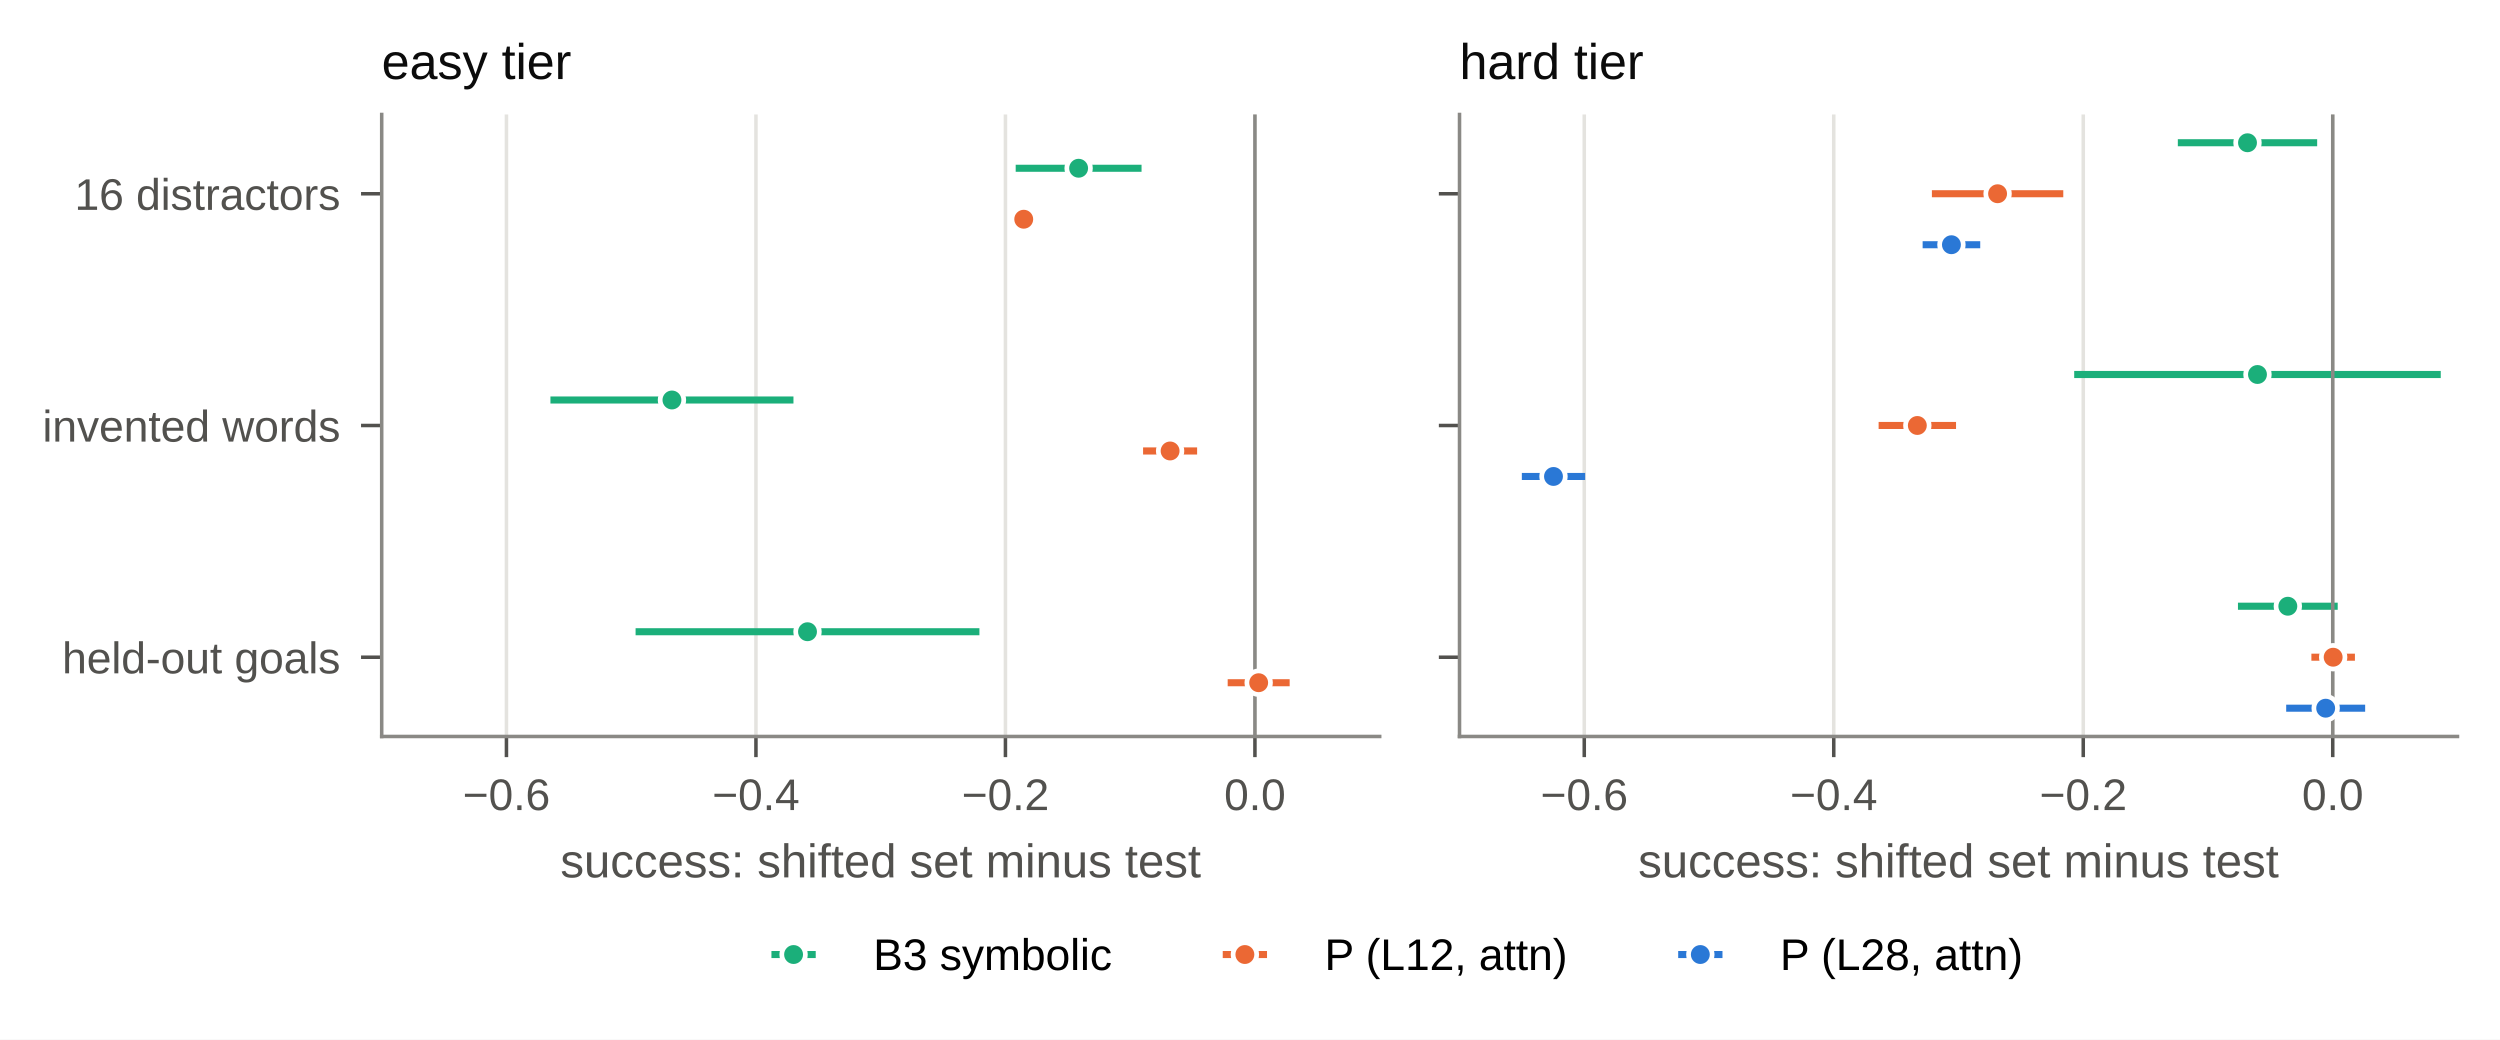
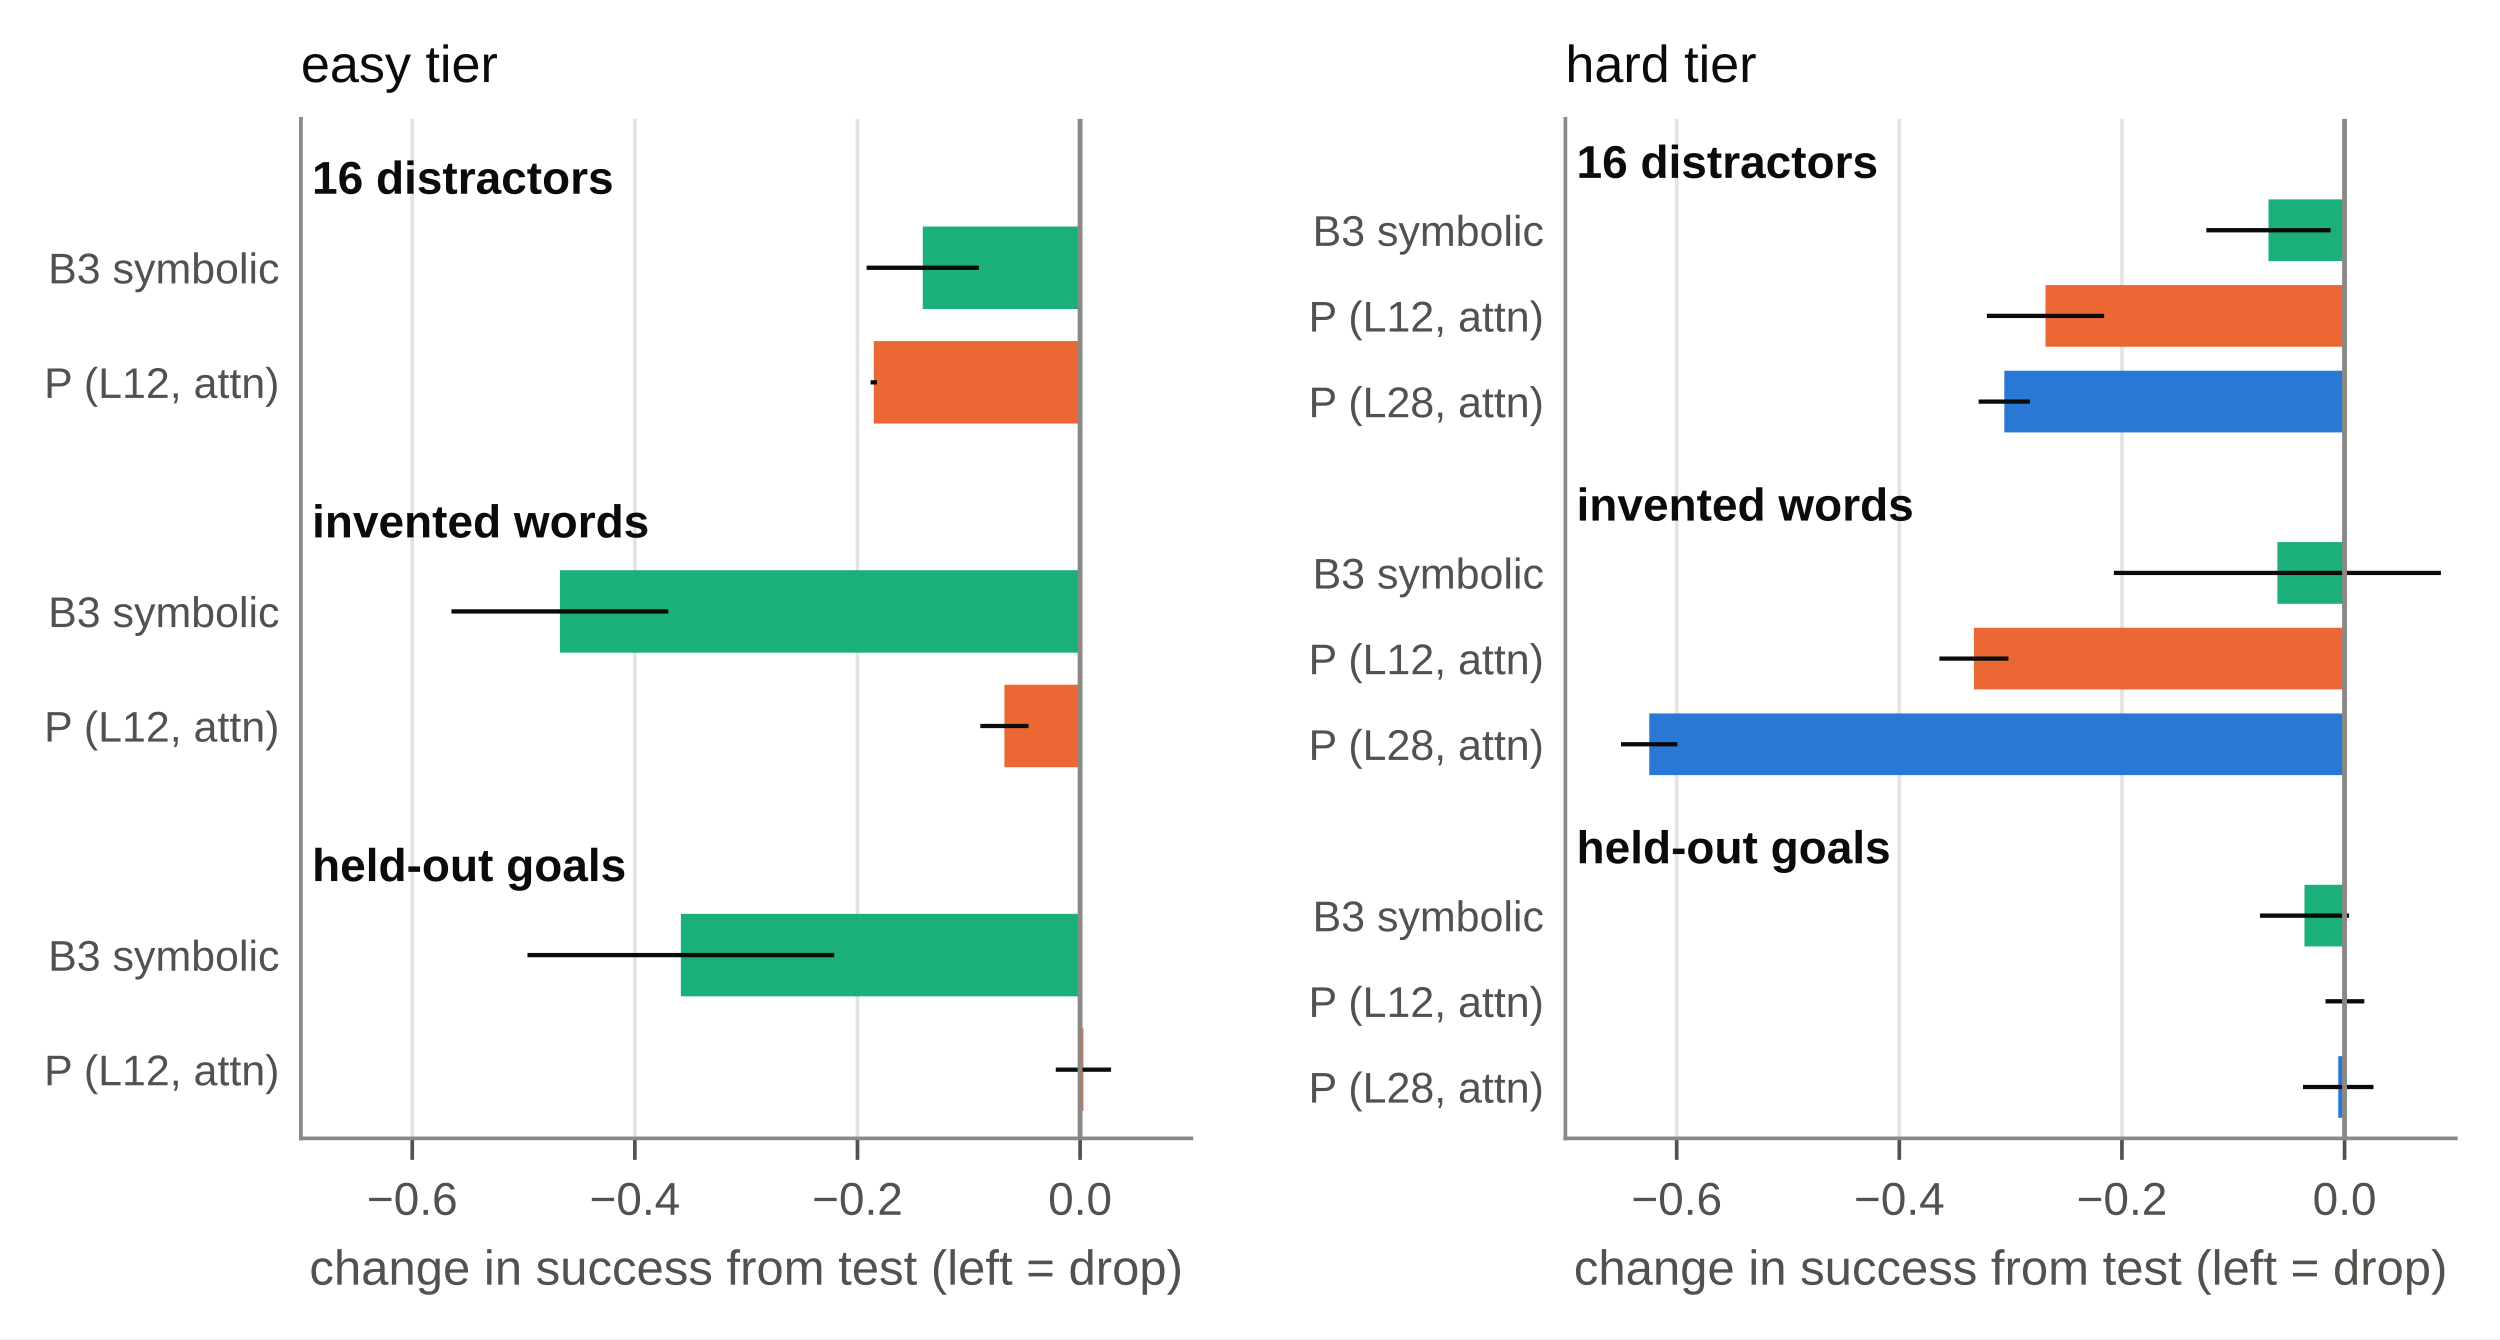
- <svg xmlns="http://www.w3.org/2000/svg" xmlns:xlink="http://www.w3.org/1999/xlink" width="423.382pt" height="176.054pt" viewBox="0 0 423.382 176.054" version="1.1">
+ <svg xmlns="http://www.w3.org/2000/svg" xmlns:xlink="http://www.w3.org/1999/xlink" width="407.831pt" height="218.455pt" viewBox="0 0 407.831 218.455" version="1.1">
  <defs>
    <style type="text/css">*{stroke-linejoin: round; stroke-linecap: butt}</style>
  </defs>
  <g id="figure_1">
    <g id="patch_1">
-       <path d="M 0 176.054  L 423.382 176.054  L 423.382 -0  L 0 -0  z " style="fill: #ffffff" />
+       <path d="M 0 218.455  L 407.831 218.455  L 407.831 0  L 0 0  z " style="fill: #ffffff" />
    </g>
    <g id="axes_1">
      <g id="patch_2">
-         <path d="M 64.642 124.724  L 233.652 124.724  L 233.652 19.388  L 64.642 19.388  z " style="fill: #ffffff" />
+         <path d="M 49.091 185.708  L 194.355 185.708  L 194.355 19.388  L 49.091 19.388  z " style="fill: #ffffff" />
      </g>
      <g id="matplotlib.axis_1">
        <g id="xtick_1">
          <g id="line2d_1">
-             <path d="M 85.768 124.724  L 85.768 19.388  " clip-path="url(#p01e962383f)" style="fill: none; stroke: #e4e3df; stroke-width: 0.6; stroke-linecap: square" />
+             <path d="M 67.249 185.708  L 67.249 19.388  " clip-path="url(#p7c1139e077)" style="fill: none; stroke: #e4e3df; stroke-width: 0.6; stroke-linecap: square" />
          </g>
          <g id="line2d_2">
            <defs>
-               <path id="ma994175788" d="M 0 0  L 0 3.5  " style="stroke: #52514e; stroke-width: 0.6" />
+               <path id="mc757f426fc" d="M 0 0  L 0 3.5  " style="stroke: #52514e; stroke-width: 0.6" />
            </defs>
            <g>
-               <use xlink:href="#ma994175788" x="85.768" y="124.724" style="fill: #52514e; stroke: #52514e; stroke-width: 0.6" />
+               <use xlink:href="#mc757f426fc" x="67.249" y="185.708" style="fill: #52514e; stroke: #52514e; stroke-width: 0.6" />
            </g>
          </g>
          <g id="text_1">
-             <text style="font-size: 7.5px; font-family: 'Arial'; text-anchor: middle; fill: #52514e" x="85.768" y="137.184" transform="rotate(-0 85.76839 137.1844)">−0.6</text>
+             <text style="font-size: 7.5px; font-family: 'Arial'; text-anchor: middle; fill: #52514e" x="67.249" y="198.168" transform="rotate(-0 67.24868 198.1684)">−0.6</text>
          </g>
        </g>
        <g id="xtick_2">
          <g id="line2d_3">
-             <path d="M 128.021 124.724  L 128.021 19.388  " clip-path="url(#p01e962383f)" style="fill: none; stroke: #e4e3df; stroke-width: 0.6; stroke-linecap: square" />
+             <path d="M 103.565 185.708  L 103.565 19.388  " clip-path="url(#p7c1139e077)" style="fill: none; stroke: #e4e3df; stroke-width: 0.6; stroke-linecap: square" />
          </g>
          <g id="line2d_4">
            <g>
-               <use xlink:href="#ma994175788" x="128.021" y="124.724" style="fill: #52514e; stroke: #52514e; stroke-width: 0.6" />
+               <use xlink:href="#mc757f426fc" x="103.565" y="185.708" style="fill: #52514e; stroke: #52514e; stroke-width: 0.6" />
            </g>
          </g>
          <g id="text_2">
-             <text style="font-size: 7.5px; font-family: 'Arial'; text-anchor: middle; fill: #52514e" x="128.021" y="137.184" transform="rotate(-0 128.0208 137.1844)">−0.4</text>
+             <text style="font-size: 7.5px; font-family: 'Arial'; text-anchor: middle; fill: #52514e" x="103.565" y="198.168" transform="rotate(-0 103.5648 198.1684)">−0.4</text>
          </g>
        </g>
        <g id="xtick_3">
          <g id="line2d_5">
-             <path d="M 170.273 124.724  L 170.273 19.388  " clip-path="url(#p01e962383f)" style="fill: none; stroke: #e4e3df; stroke-width: 0.6; stroke-linecap: square" />
+             <path d="M 139.881 185.708  L 139.881 19.388  " clip-path="url(#p7c1139e077)" style="fill: none; stroke: #e4e3df; stroke-width: 0.6; stroke-linecap: square" />
          </g>
          <g id="line2d_6">
            <g>
-               <use xlink:href="#ma994175788" x="170.273" y="124.724" style="fill: #52514e; stroke: #52514e; stroke-width: 0.6" />
+               <use xlink:href="#mc757f426fc" x="139.881" y="185.708" style="fill: #52514e; stroke: #52514e; stroke-width: 0.6" />
            </g>
          </g>
          <g id="text_3">
-             <text style="font-size: 7.5px; font-family: 'Arial'; text-anchor: middle; fill: #52514e" x="170.273" y="137.184" transform="rotate(-0 170.2732 137.1844)">−0.2</text>
+             <text style="font-size: 7.5px; font-family: 'Arial'; text-anchor: middle; fill: #52514e" x="139.881" y="198.168" transform="rotate(-0 139.8809 198.1684)">−0.2</text>
          </g>
        </g>
        <g id="xtick_4">
          <g id="line2d_7">
-             <path d="M 212.526 124.724  L 212.526 19.388  " clip-path="url(#p01e962383f)" style="fill: none; stroke: #e4e3df; stroke-width: 0.6; stroke-linecap: square" />
+             <path d="M 176.197 185.708  L 176.197 19.388  " clip-path="url(#p7c1139e077)" style="fill: none; stroke: #e4e3df; stroke-width: 0.6; stroke-linecap: square" />
          </g>
          <g id="line2d_8">
            <g>
-               <use xlink:href="#ma994175788" x="212.526" y="124.724" style="fill: #52514e; stroke: #52514e; stroke-width: 0.6" />
+               <use xlink:href="#mc757f426fc" x="176.197" y="185.708" style="fill: #52514e; stroke: #52514e; stroke-width: 0.6" />
            </g>
          </g>
          <g id="text_4">
-             <text style="font-size: 7.5px; font-family: 'Arial'; text-anchor: middle; fill: #52514e" x="212.526" y="137.184" transform="rotate(-0 212.5256 137.1844)">0.0</text>
+             <text style="font-size: 7.5px; font-family: 'Arial'; text-anchor: middle; fill: #52514e" x="176.197" y="198.168" transform="rotate(-0 176.197 198.1684)">0.0</text>
          </g>
        </g>
        <g id="text_5">
-           <text style="font-size: 8px; font-family: 'Arial'; text-anchor: middle; fill: #52514e" x="149.147" y="148.587" transform="rotate(-0 149.147 148.587)">success: shifted set minus test</text>
+           <text style="font-size: 8px; font-family: 'Arial'; text-anchor: middle; fill: #52514e" x="121.723" y="209.571" transform="rotate(-0 121.7229 209.571)">change in success from test (left = drop)</text>
        </g>
      </g>
      <g id="matplotlib.axis_2">
        <g id="ytick_1">
-           <g id="line2d_9">
-             <defs>
-               <path id="mf5c09ae5ea" d="M 0 0  L -3.5 0  " style="stroke: #52514e; stroke-width: 0.6" />
-             </defs>
-             <g>
-               <use xlink:href="#mf5c09ae5ea" x="64.642" y="32.81" style="fill: #52514e; stroke: #52514e; stroke-width: 0.6" />
-             </g>
-           </g>
+           <g id="line2d_9" />
          <g id="text_6">
-             <text style="font-size: 7.5px; font-family: 'Arial'; text-anchor: end; fill: #52514e" x="57.642" y="35.54" transform="rotate(-0 57.64219 35.54043)">16 distractors</text>
+             <text style="font-size: 7px; font-family: 'Arial'; text-anchor: end; fill: #52514e" x="45.591" y="46.23" transform="rotate(-0 45.59063 46.23026)">B3 symbolic</text>
          </g>
        </g>
        <g id="ytick_2">
-           <g id="line2d_10">
-             <g>
-               <use xlink:href="#mf5c09ae5ea" x="64.642" y="72.056" style="fill: #52514e; stroke: #52514e; stroke-width: 0.6" />
-             </g>
-           </g>
+           <g id="line2d_10" />
          <g id="text_7">
-             <text style="font-size: 7.5px; font-family: 'Arial'; text-anchor: end; fill: #52514e" x="57.642" y="74.786" transform="rotate(-0 57.64219 74.78633)">invented words</text>
+             <text style="font-size: 7px; font-family: 'Arial'; text-anchor: end; fill: #52514e" x="45.591" y="64.918" transform="rotate(-0 45.59063 64.9179)">P (L12, attn)</text>
          </g>
        </g>
        <g id="ytick_3">
-           <g id="line2d_11">
-             <g>
-               <use xlink:href="#mf5c09ae5ea" x="64.642" y="111.302" style="fill: #52514e; stroke: #52514e; stroke-width: 0.6" />
-             </g>
-           </g>
+           <g id="line2d_11" />
          <g id="text_8">
-             <text style="font-size: 7.5px; font-family: 'Arial'; text-anchor: end; fill: #52514e" x="57.642" y="114.032" transform="rotate(-0 57.64219 114.0322)">held-out goals</text>
-           </g>
-         </g>
+             <text style="font-size: 7px; font-family: 'Arial'; text-anchor: end; fill: #52514e" x="45.591" y="102.293" transform="rotate(-0 45.59063 102.2932)">B3 symbolic</text>
+           </g>
+         </g>
+         <g id="ytick_4">
+           <g id="line2d_12" />
+           <g id="text_9">
+             <text style="font-size: 7px; font-family: 'Arial'; text-anchor: end; fill: #52514e" x="45.591" y="120.981" transform="rotate(-0 45.59063 120.9808)">P (L12, attn)</text>
+           </g>
+         </g>
+         <g id="ytick_5">
+           <g id="line2d_13" />
+           <g id="text_10">
+             <text style="font-size: 7px; font-family: 'Arial'; text-anchor: end; fill: #52514e" x="45.591" y="158.356" transform="rotate(-0 45.59063 158.3561)">B3 symbolic</text>
+           </g>
+         </g>
+         <g id="ytick_6">
+           <g id="line2d_14" />
+           <g id="text_11">
+             <text style="font-size: 7px; font-family: 'Arial'; text-anchor: end; fill: #52514e" x="45.591" y="177.044" transform="rotate(-0 45.59063 177.0437)">P (L12, attn)</text>
+           </g>
+         </g>
+       </g>
+       <g id="patch_3">
+         <path d="M 176.197 36.955  L 150.534 36.955  L 150.534 50.41  L 176.197 50.41  z " clip-path="url(#p7c1139e077)" style="fill: #1baf7a" />
+       </g>
+       <g id="patch_4">
+         <path d="M 176.197 55.642  L 142.544 55.642  L 142.544 69.097  L 176.197 69.097  z " clip-path="url(#p7c1139e077)" style="fill: #eb6834" />
+       </g>
+       <g id="patch_5">
+         <path d="M 176.197 93.018  L 91.338 93.018  L 91.338 106.473  L 176.197 106.473  z " clip-path="url(#p7c1139e077)" style="fill: #1baf7a" />
+       </g>
+       <g id="patch_6">
+         <path d="M 176.197 111.705  L 163.85 111.705  L 163.85 125.16  L 176.197 125.16  z " clip-path="url(#p7c1139e077)" style="fill: #eb6834" />
+       </g>
+       <g id="patch_7">
+         <path d="M 176.197 149.08  L 111.07 149.08  L 111.07 162.536  L 176.197 162.536  z " clip-path="url(#p7c1139e077)" style="fill: #1baf7a" />
+       </g>
+       <g id="patch_8">
+         <path d="M 176.197 167.768  L 176.742 167.768  L 176.742 181.223  L 176.197 181.223  z " clip-path="url(#p7c1139e077)" style="fill: #eb6834" />
      </g>
      <g id="LineCollection_1">
-         <path d="M 172.01 28.493  L 193.325 28.493  " clip-path="url(#p01e962383f)" style="fill: none; stroke: #1baf7a; stroke-width: 1.2" />
+         <path d="M 141.373 43.682  L 159.694 43.682  " clip-path="url(#p7c1139e077)" style="fill: none; stroke: #0b0b0b; stroke-width: 0.7" />
      </g>
      <g id="LineCollection_2">
-         <path d="M 93.217 67.739  L 134.374 67.739  " clip-path="url(#p01e962383f)" style="fill: none; stroke: #1baf7a; stroke-width: 1.2" />
+         <path d="M 142.023 62.37  L 143.065 62.37  " clip-path="url(#p7c1139e077)" style="fill: none; stroke: #0b0b0b; stroke-width: 0.7" />
      </g>
      <g id="LineCollection_3">
-         <path d="M 107.638 106.985  L 165.868 106.985  " clip-path="url(#p01e962383f)" style="fill: none; stroke: #1baf7a; stroke-width: 1.2" />
+         <path d="M 73.651 99.745  L 109.026 99.745  " clip-path="url(#p7c1139e077)" style="fill: none; stroke: #0b0b0b; stroke-width: 0.7" />
      </g>
      <g id="LineCollection_4">
-         <path d="M 172.766 37.127  L 173.978 37.127  " clip-path="url(#p01e962383f)" style="fill: none; stroke: #eb6834; stroke-width: 1.2" />
+         <path d="M 159.917 118.433  L 167.782 118.433  " clip-path="url(#p7c1139e077)" style="fill: none; stroke: #0b0b0b; stroke-width: 0.7" />
      </g>
      <g id="LineCollection_5">
-         <path d="M 193.584 76.373  L 202.735 76.373  " clip-path="url(#p01e962383f)" style="fill: none; stroke: #eb6834; stroke-width: 1.2" />
+         <path d="M 86.046 155.808  L 136.095 155.808  " clip-path="url(#p7c1139e077)" style="fill: none; stroke: #0b0b0b; stroke-width: 0.7" />
      </g>
      <g id="LineCollection_6">
-         <path d="M 207.911 115.619  L 218.408 115.619  " clip-path="url(#p01e962383f)" style="fill: none; stroke: #eb6834; stroke-width: 1.2" />
-       </g>
-       <g id="line2d_12">
-         <path d="M 212.526 124.724  L 212.526 19.388  " clip-path="url(#p01e962383f)" style="fill: none; stroke: #8a8985; stroke-width: 0.6; stroke-linecap: square" />
-       </g>
-       <g id="line2d_13">
-         <defs>
-           <path id="mfd9ce97c6f" d="M 0 2  C 0.53 2 1.039 1.789 1.414 1.414  C 1.789 1.039 2 0.53 2 0  C 2 -0.53 1.789 -1.039 1.414 -1.414  C 1.039 -1.789 0.53 -2 0 -2  C -0.53 -2 -1.039 -1.789 -1.414 -1.414  C -1.789 -1.039 -2 -0.53 -2 0  C -2 0.53 -1.789 1.039 -1.414 1.414  C -1.039 1.789 -0.53 2 0 2  z " style="stroke: #ffffff; stroke-width: 0.8" />
-         </defs>
-         <g clip-path="url(#p01e962383f)">
-           <use xlink:href="#mfd9ce97c6f" x="182.667" y="28.493" style="fill: #1baf7a; stroke: #ffffff; stroke-width: 0.8" />
-         </g>
-       </g>
-       <g id="line2d_14">
-         <g clip-path="url(#p01e962383f)">
-           <use xlink:href="#mfd9ce97c6f" x="113.796" y="67.739" style="fill: #1baf7a; stroke: #ffffff; stroke-width: 0.8" />
-         </g>
+         <path d="M 172.231 174.496  L 181.253 174.496  " clip-path="url(#p7c1139e077)" style="fill: none; stroke: #0b0b0b; stroke-width: 0.7" />
      </g>
      <g id="line2d_15">
-         <g clip-path="url(#p01e962383f)">
-           <use xlink:href="#mfd9ce97c6f" x="136.753" y="106.985" style="fill: #1baf7a; stroke: #ffffff; stroke-width: 0.8" />
-         </g>
-       </g>
-       <g id="line2d_16">
-         <defs>
-           <path id="m71801dd935" d="M 0 2  C 0.53 2 1.039 1.789 1.414 1.414  C 1.789 1.039 2 0.53 2 0  C 2 -0.53 1.789 -1.039 1.414 -1.414  C 1.039 -1.789 0.53 -2 0 -2  C -0.53 -2 -1.039 -1.789 -1.414 -1.414  C -1.789 -1.039 -2 -0.53 -2 0  C -2 0.53 -1.789 1.039 -1.414 1.414  C -1.039 1.789 -0.53 2 0 2  z " style="stroke: #ffffff; stroke-width: 0.8" />
-         </defs>
-         <g clip-path="url(#p01e962383f)">
-           <use xlink:href="#m71801dd935" x="173.372" y="37.127" style="fill: #eb6834; stroke: #ffffff; stroke-width: 0.8" />
-         </g>
-       </g>
-       <g id="line2d_17">
-         <g clip-path="url(#p01e962383f)">
-           <use xlink:href="#m71801dd935" x="198.16" y="76.373" style="fill: #eb6834; stroke: #ffffff; stroke-width: 0.8" />
-         </g>
-       </g>
-       <g id="line2d_18">
-         <g clip-path="url(#p01e962383f)">
-           <use xlink:href="#m71801dd935" x="213.159" y="115.619" style="fill: #eb6834; stroke: #ffffff; stroke-width: 0.8" />
-         </g>
-       </g>
-       <g id="patch_3">
-         <path d="M 64.642 124.724  L 64.642 19.388  " style="fill: none; stroke: #8a8985; stroke-width: 0.6; stroke-linejoin: miter; stroke-linecap: square" />
-       </g>
-       <g id="patch_4">
-         <path d="M 64.642 124.724  L 233.652 124.724  " style="fill: none; stroke: #8a8985; stroke-width: 0.6; stroke-linejoin: miter; stroke-linecap: square" />
-       </g>
-       <g id="text_9">
-         <text style="font-size: 8.5px; font-family: 'Arial'; text-anchor: start; fill: #0b0b0b" x="64.642" y="13.388" transform="rotate(-0 64.64219 13.38823)">easy tier</text>
+         <path d="M 176.197 185.708  L 176.197 19.388  " clip-path="url(#p7c1139e077)" style="fill: none; stroke: #8a8985; stroke-width: 0.8; stroke-linecap: square" />
+       </g>
+       <g id="patch_9">
+         <path d="M 49.091 185.708  L 49.091 19.388  " style="fill: none; stroke: #8a8985; stroke-width: 0.6; stroke-linejoin: miter; stroke-linecap: square" />
+       </g>
+       <g id="patch_10">
+         <path d="M 49.091 185.708  L 194.355 185.708  " style="fill: none; stroke: #8a8985; stroke-width: 0.6; stroke-linejoin: miter; stroke-linecap: square" />
+       </g>
+       <g id="text_12">
+         <text style="font-weight: 700; font-size: 7.5px; font-family: 'Arial'; text-anchor: start; fill: #0b0b0b" x="50.906" y="31.607" transform="rotate(-0 50.90643 31.60735)">16 distractors</text>
+       </g>
+       <g id="text_13">
+         <text style="font-weight: 700; font-size: 7.5px; font-family: 'Arial'; text-anchor: start; fill: #0b0b0b" x="50.906" y="87.67" transform="rotate(-0 50.90643 87.67027)">invented words</text>
+       </g>
+       <g id="text_14">
+         <text style="font-weight: 700; font-size: 7.5px; font-family: 'Arial'; text-anchor: start; fill: #0b0b0b" x="50.906" y="143.733" transform="rotate(-0 50.90643 143.7331)">held-out goals</text>
+       </g>
+       <g id="text_15">
+         <text style="font-size: 8.5px; font-family: 'Arial'; text-anchor: start; fill: #0b0b0b" x="49.091" y="13.388" transform="rotate(-0 49.09063 13.38823)">easy tier</text>
      </g>
    </g>
    <g id="axes_2">
-       <g id="patch_5">
-         <path d="M 247.173 124.724  L 416.182 124.724  L 416.182 19.388  L 247.173 19.388  z " style="fill: #ffffff" />
+       <g id="patch_11">
+         <path d="M 255.366 185.708  L 400.631 185.708  L 400.631 19.388  L 255.366 19.388  z " style="fill: #ffffff" />
      </g>
      <g id="matplotlib.axis_3">
        <g id="xtick_5">
+           <g id="line2d_16">
+             <path d="M 273.524 185.708  L 273.524 19.388  " clip-path="url(#pcda293be9b)" style="fill: none; stroke: #e4e3df; stroke-width: 0.6; stroke-linecap: square" />
+           </g>
+           <g id="line2d_17">
+             <g>
+               <use xlink:href="#mc757f426fc" x="273.524" y="185.708" style="fill: #52514e; stroke: #52514e; stroke-width: 0.6" />
+             </g>
+           </g>
+           <g id="text_16">
+             <text style="font-size: 7.5px; font-family: 'Arial'; text-anchor: middle; fill: #52514e" x="273.524" y="198.168" transform="rotate(-0 273.5242 198.1684)">−0.6</text>
+           </g>
+         </g>
+         <g id="xtick_6">
+           <g id="line2d_18">
+             <path d="M 309.84 185.708  L 309.84 19.388  " clip-path="url(#pcda293be9b)" style="fill: none; stroke: #e4e3df; stroke-width: 0.6; stroke-linecap: square" />
+           </g>
          <g id="line2d_19">
-             <path d="M 268.299 124.724  L 268.299 19.388  " clip-path="url(#p443aa5f917)" style="fill: none; stroke: #e4e3df; stroke-width: 0.6; stroke-linecap: square" />
-           </g>
+             <g>
+               <use xlink:href="#mc757f426fc" x="309.84" y="185.708" style="fill: #52514e; stroke: #52514e; stroke-width: 0.6" />
+             </g>
+           </g>
+           <g id="text_17">
+             <text style="font-size: 7.5px; font-family: 'Arial'; text-anchor: middle; fill: #52514e" x="309.84" y="198.168" transform="rotate(-0 309.8403 198.1684)">−0.4</text>
+           </g>
+         </g>
+         <g id="xtick_7">
          <g id="line2d_20">
-             <g>
-               <use xlink:href="#ma994175788" x="268.299" y="124.724" style="fill: #52514e; stroke: #52514e; stroke-width: 0.6" />
-             </g>
-           </g>
-           <g id="text_10">
-             <text style="font-size: 7.5px; font-family: 'Arial'; text-anchor: middle; fill: #52514e" x="268.299" y="137.184" transform="rotate(-0 268.2988 137.1844)">−0.6</text>
-           </g>
-         </g>
-         <g id="xtick_6">
+             <path d="M 346.156 185.708  L 346.156 19.388  " clip-path="url(#pcda293be9b)" style="fill: none; stroke: #e4e3df; stroke-width: 0.6; stroke-linecap: square" />
+           </g>
          <g id="line2d_21">
-             <path d="M 310.551 124.724  L 310.551 19.388  " clip-path="url(#p443aa5f917)" style="fill: none; stroke: #e4e3df; stroke-width: 0.6; stroke-linecap: square" />
-           </g>
+             <g>
+               <use xlink:href="#mc757f426fc" x="346.156" y="185.708" style="fill: #52514e; stroke: #52514e; stroke-width: 0.6" />
+             </g>
+           </g>
+           <g id="text_18">
+             <text style="font-size: 7.5px; font-family: 'Arial'; text-anchor: middle; fill: #52514e" x="346.156" y="198.168" transform="rotate(-0 346.1565 198.1684)">−0.2</text>
+           </g>
+         </g>
+         <g id="xtick_8">
          <g id="line2d_22">
-             <g>
-               <use xlink:href="#ma994175788" x="310.551" y="124.724" style="fill: #52514e; stroke: #52514e; stroke-width: 0.6" />
-             </g>
-           </g>
-           <g id="text_11">
-             <text style="font-size: 7.5px; font-family: 'Arial'; text-anchor: middle; fill: #52514e" x="310.551" y="137.184" transform="rotate(-0 310.5512 137.1844)">−0.4</text>
-           </g>
-         </g>
-         <g id="xtick_7">
+             <path d="M 382.473 185.708  L 382.473 19.388  " clip-path="url(#pcda293be9b)" style="fill: none; stroke: #e4e3df; stroke-width: 0.6; stroke-linecap: square" />
+           </g>
          <g id="line2d_23">
-             <path d="M 352.804 124.724  L 352.804 19.388  " clip-path="url(#p443aa5f917)" style="fill: none; stroke: #e4e3df; stroke-width: 0.6; stroke-linecap: square" />
-           </g>
-           <g id="line2d_24">
-             <g>
-               <use xlink:href="#ma994175788" x="352.804" y="124.724" style="fill: #52514e; stroke: #52514e; stroke-width: 0.6" />
-             </g>
-           </g>
-           <g id="text_12">
-             <text style="font-size: 7.5px; font-family: 'Arial'; text-anchor: middle; fill: #52514e" x="352.804" y="137.184" transform="rotate(-0 352.8036 137.1844)">−0.2</text>
-           </g>
-         </g>
-         <g id="xtick_8">
-           <g id="line2d_25">
-             <path d="M 395.056 124.724  L 395.056 19.388  " clip-path="url(#p443aa5f917)" style="fill: none; stroke: #e4e3df; stroke-width: 0.6; stroke-linecap: square" />
-           </g>
-           <g id="line2d_26">
-             <g>
-               <use xlink:href="#ma994175788" x="395.056" y="124.724" style="fill: #52514e; stroke: #52514e; stroke-width: 0.6" />
-             </g>
-           </g>
-           <g id="text_13">
-             <text style="font-size: 7.5px; font-family: 'Arial'; text-anchor: middle; fill: #52514e" x="395.056" y="137.184" transform="rotate(-0 395.056 137.1844)">0.0</text>
-           </g>
-         </g>
-         <g id="text_14">
-           <text style="font-size: 8px; font-family: 'Arial'; text-anchor: middle; fill: #52514e" x="331.677" y="148.587" transform="rotate(-0 331.6774 148.587)">success: shifted set minus test</text>
+             <g>
+               <use xlink:href="#mc757f426fc" x="382.473" y="185.708" style="fill: #52514e; stroke: #52514e; stroke-width: 0.6" />
+             </g>
+           </g>
+           <g id="text_19">
+             <text style="font-size: 7.5px; font-family: 'Arial'; text-anchor: middle; fill: #52514e" x="382.473" y="198.168" transform="rotate(-0 382.4726 198.1684)">0.0</text>
+           </g>
+         </g>
+         <g id="text_20">
+           <text style="font-size: 8px; font-family: 'Arial'; text-anchor: middle; fill: #52514e" x="327.998" y="209.571" transform="rotate(-0 327.9984 209.571)">change in success from test (left = drop)</text>
        </g>
      </g>
      <g id="matplotlib.axis_4">
-         <g id="ytick_4">
-           <g id="line2d_27">
-             <g>
-               <use xlink:href="#mf5c09ae5ea" x="247.173" y="32.81" style="fill: #52514e; stroke: #52514e; stroke-width: 0.6" />
-             </g>
-           </g>
-         </g>
-         <g id="ytick_5">
-           <g id="line2d_28">
-             <g>
-               <use xlink:href="#mf5c09ae5ea" x="247.173" y="72.056" style="fill: #52514e; stroke: #52514e; stroke-width: 0.6" />
-             </g>
-           </g>
-         </g>
-         <g id="ytick_6">
-           <g id="line2d_29">
-             <g>
-               <use xlink:href="#mf5c09ae5ea" x="247.173" y="111.302" style="fill: #52514e; stroke: #52514e; stroke-width: 0.6" />
-             </g>
-           </g>
-         </g>
+         <g id="ytick_7">
+           <g id="line2d_24" />
+           <g id="text_21">
+             <text style="font-size: 7px; font-family: 'Arial'; text-anchor: end; fill: #52514e" x="251.866" y="40.106" transform="rotate(-0 251.8662 40.10574)">B3 symbolic</text>
+           </g>
+         </g>
+         <g id="ytick_8">
+           <g id="line2d_25" />
+           <g id="text_22">
+             <text style="font-size: 7px; font-family: 'Arial'; text-anchor: end; fill: #52514e" x="251.866" y="54.082" transform="rotate(-0 251.8662 54.08221)">P (L12, attn)</text>
+           </g>
+         </g>
+         <g id="ytick_9">
+           <g id="line2d_26" />
+           <g id="text_23">
+             <text style="font-size: 7px; font-family: 'Arial'; text-anchor: end; fill: #52514e" x="251.866" y="68.059" transform="rotate(-0 251.8662 68.05868)">P (L28, attn)</text>
+           </g>
+         </g>
+         <g id="ytick_10">
+           <g id="line2d_27" />
+           <g id="text_24">
+             <text style="font-size: 7px; font-family: 'Arial'; text-anchor: end; fill: #52514e" x="251.866" y="96.012" transform="rotate(-0 251.8662 96.01162)">B3 symbolic</text>
+           </g>
+         </g>
+         <g id="ytick_11">
+           <g id="line2d_28" />
+           <g id="text_25">
+             <text style="font-size: 7px; font-family: 'Arial'; text-anchor: end; fill: #52514e" x="251.866" y="109.988" transform="rotate(-0 251.8662 109.9881)">P (L12, attn)</text>
+           </g>
+         </g>
+         <g id="ytick_12">
+           <g id="line2d_29" />
+           <g id="text_26">
+             <text style="font-size: 7px; font-family: 'Arial'; text-anchor: end; fill: #52514e" x="251.866" y="123.965" transform="rotate(-0 251.8662 123.9646)">P (L28, attn)</text>
+           </g>
+         </g>
+         <g id="ytick_13">
+           <g id="line2d_30" />
+           <g id="text_27">
+             <text style="font-size: 7px; font-family: 'Arial'; text-anchor: end; fill: #52514e" x="251.866" y="151.918" transform="rotate(-0 251.8662 151.9175)">B3 symbolic</text>
+           </g>
+         </g>
+         <g id="ytick_14">
+           <g id="line2d_31" />
+           <g id="text_28">
+             <text style="font-size: 7px; font-family: 'Arial'; text-anchor: end; fill: #52514e" x="251.866" y="165.894" transform="rotate(-0 251.8662 165.894)">P (L12, attn)</text>
+           </g>
+         </g>
+         <g id="ytick_15">
+           <g id="line2d_32" />
+           <g id="text_29">
+             <text style="font-size: 7px; font-family: 'Arial'; text-anchor: end; fill: #52514e" x="251.866" y="179.87" transform="rotate(-0 251.8662 179.8704)">P (L28, attn)</text>
+           </g>
+         </g>
+       </g>
+       <g id="patch_12">
+         <path d="M 382.473 32.526  L 370.065 32.526  L 370.065 42.589  L 382.473 42.589  z " clip-path="url(#pcda293be9b)" style="fill: #1baf7a" />
+       </g>
+       <g id="patch_13">
+         <path d="M 382.473 46.503  L 333.688 46.503  L 333.688 56.566  L 382.473 56.566  z " clip-path="url(#pcda293be9b)" style="fill: #eb6834" />
+       </g>
+       <g id="patch_14">
+         <path d="M 382.473 60.479  L 326.969 60.479  L 326.969 70.542  L 382.473 70.542  z " clip-path="url(#pcda293be9b)" style="fill: #2a78d6" />
+       </g>
+       <g id="patch_15">
+         <path d="M 382.473 88.432  L 371.517 88.432  L 371.517 98.495  L 382.473 98.495  z " clip-path="url(#pcda293be9b)" style="fill: #1baf7a" />
+       </g>
+       <g id="patch_16">
+         <path d="M 382.473 102.408  L 322.006 102.408  L 322.006 112.472  L 382.473 112.472  z " clip-path="url(#pcda293be9b)" style="fill: #eb6834" />
+       </g>
+       <g id="patch_17">
+         <path d="M 382.473 116.385  L 269.045 116.385  L 269.045 126.448  L 382.473 126.448  z " clip-path="url(#pcda293be9b)" style="fill: #2a78d6" />
+       </g>
+       <g id="patch_18">
+         <path d="M 382.473 144.338  L 375.936 144.338  L 375.936 154.401  L 382.473 154.401  z " clip-path="url(#pcda293be9b)" style="fill: #1baf7a" />
+       </g>
+       <g id="patch_19">
+         <path d="M 382.473 158.314  L 382.533 158.314  L 382.533 168.377  L 382.473 168.377  z " clip-path="url(#pcda293be9b)" style="fill: #eb6834" />
+       </g>
+       <g id="patch_20">
+         <path d="M 382.473 172.291  L 381.444 172.291  L 381.444 182.354  L 382.473 182.354  z " clip-path="url(#pcda293be9b)" style="fill: #2a78d6" />
      </g>
      <g id="LineCollection_7">
-         <path d="M 368.821 24.176  L 392.418 24.176  " clip-path="url(#p443aa5f917)" style="fill: none; stroke: #1baf7a; stroke-width: 1.2" />
+         <path d="M 359.924 37.558  L 380.205 37.558  " clip-path="url(#pcda293be9b)" style="fill: none; stroke: #0b0b0b; stroke-width: 0.7" />
      </g>
      <g id="LineCollection_8">
-         <path d="M 351.271 63.422  L 413.348 63.422  " clip-path="url(#p443aa5f917)" style="fill: none; stroke: #1baf7a; stroke-width: 1.2" />
+         <path d="M 324.126 51.534  L 343.25 51.534  " clip-path="url(#pcda293be9b)" style="fill: none; stroke: #0b0b0b; stroke-width: 0.7" />
      </g>
      <g id="LineCollection_9">
-         <path d="M 379.004 102.668  L 395.897 102.668  " clip-path="url(#p443aa5f917)" style="fill: none; stroke: #1baf7a; stroke-width: 1.2" />
+         <path d="M 322.778 65.511  L 331.161 65.511  " clip-path="url(#pcda293be9b)" style="fill: none; stroke: #0b0b0b; stroke-width: 0.7" />
      </g>
      <g id="LineCollection_10">
-         <path d="M 327.172 32.81  L 349.422 32.81  " clip-path="url(#p443aa5f917)" style="fill: none; stroke: #eb6834; stroke-width: 1.2" />
+         <path d="M 344.839 93.464  L 398.195 93.464  " clip-path="url(#pcda293be9b)" style="fill: none; stroke: #0b0b0b; stroke-width: 0.7" />
      </g>
      <g id="LineCollection_11">
-         <path d="M 318.15 72.056  L 331.261 72.056  " clip-path="url(#p443aa5f917)" style="fill: none; stroke: #eb6834; stroke-width: 1.2" />
+         <path d="M 316.372 107.44  L 327.641 107.44  " clip-path="url(#pcda293be9b)" style="fill: none; stroke: #0b0b0b; stroke-width: 0.7" />
      </g>
      <g id="LineCollection_12">
-         <path d="M 391.44 111.302  L 398.813 111.302  " clip-path="url(#p443aa5f917)" style="fill: none; stroke: #eb6834; stroke-width: 1.2" />
+         <path d="M 264.437 121.416  L 273.653 121.416  " clip-path="url(#pcda293be9b)" style="fill: none; stroke: #0b0b0b; stroke-width: 0.7" />
      </g>
      <g id="LineCollection_13">
-         <path d="M 325.604 41.444  L 335.357 41.444  " clip-path="url(#p443aa5f917)" style="fill: none; stroke: #2a78d6; stroke-width: 1.2" />
+         <path d="M 368.676 149.369  L 383.196 149.369  " clip-path="url(#pcda293be9b)" style="fill: none; stroke: #0b0b0b; stroke-width: 0.7" />
      </g>
      <g id="LineCollection_14">
-         <path d="M 257.727 80.69  L 268.449 80.69  " clip-path="url(#p443aa5f917)" style="fill: none; stroke: #2a78d6; stroke-width: 1.2" />
+         <path d="M 379.365 163.346  L 385.702 163.346  " clip-path="url(#pcda293be9b)" style="fill: none; stroke: #0b0b0b; stroke-width: 0.7" />
      </g>
      <g id="LineCollection_15">
-         <path d="M 387.172 119.936  L 400.546 119.936  " clip-path="url(#p443aa5f917)" style="fill: none; stroke: #2a78d6; stroke-width: 1.2" />
-       </g>
-       <g id="line2d_30">
-         <path d="M 395.056 124.724  L 395.056 19.388  " clip-path="url(#p443aa5f917)" style="fill: none; stroke: #8a8985; stroke-width: 0.6; stroke-linecap: square" />
-       </g>
-       <g id="line2d_31">
-         <g clip-path="url(#p443aa5f917)">
-           <use xlink:href="#mfd9ce97c6f" x="380.62" y="24.176" style="fill: #1baf7a; stroke: #ffffff; stroke-width: 0.8" />
-         </g>
-       </g>
-       <g id="line2d_32">
-         <g clip-path="url(#p443aa5f917)">
-           <use xlink:href="#mfd9ce97c6f" x="382.31" y="63.422" style="fill: #1baf7a; stroke: #ffffff; stroke-width: 0.8" />
-         </g>
+         <path d="M 375.696 177.322  L 387.191 177.322  " clip-path="url(#pcda293be9b)" style="fill: none; stroke: #0b0b0b; stroke-width: 0.7" />
      </g>
      <g id="line2d_33">
-         <g clip-path="url(#p443aa5f917)">
-           <use xlink:href="#mfd9ce97c6f" x="387.451" y="102.668" style="fill: #1baf7a; stroke: #ffffff; stroke-width: 0.8" />
-         </g>
-       </g>
-       <g id="line2d_34">
-         <g clip-path="url(#p443aa5f917)">
-           <use xlink:href="#m71801dd935" x="338.297" y="32.81" style="fill: #eb6834; stroke: #ffffff; stroke-width: 0.8" />
-         </g>
-       </g>
-       <g id="line2d_35">
-         <g clip-path="url(#p443aa5f917)">
-           <use xlink:href="#m71801dd935" x="324.706" y="72.056" style="fill: #eb6834; stroke: #ffffff; stroke-width: 0.8" />
-         </g>
-       </g>
-       <g id="line2d_36">
-         <g clip-path="url(#p443aa5f917)">
-           <use xlink:href="#m71801dd935" x="395.126" y="111.302" style="fill: #eb6834; stroke: #ffffff; stroke-width: 0.8" />
-         </g>
-       </g>
-       <g id="line2d_37">
-         <defs>
-           <path id="m7015ddb7f9" d="M 0 2  C 0.53 2 1.039 1.789 1.414 1.414  C 1.789 1.039 2 0.53 2 0  C 2 -0.53 1.789 -1.039 1.414 -1.414  C 1.039 -1.789 0.53 -2 0 -2  C -0.53 -2 -1.039 -1.789 -1.414 -1.414  C -1.789 -1.039 -2 -0.53 -2 0  C -2 0.53 -1.789 1.039 -1.414 1.414  C -1.039 1.789 -0.53 2 0 2  z " style="stroke: #ffffff; stroke-width: 0.8" />
-         </defs>
-         <g clip-path="url(#p443aa5f917)">
-           <use xlink:href="#m7015ddb7f9" x="330.48" y="41.444" style="fill: #2a78d6; stroke: #ffffff; stroke-width: 0.8" />
-         </g>
-       </g>
-       <g id="line2d_38">
-         <g clip-path="url(#p443aa5f917)">
-           <use xlink:href="#m7015ddb7f9" x="263.088" y="80.69" style="fill: #2a78d6; stroke: #ffffff; stroke-width: 0.8" />
-         </g>
-       </g>
-       <g id="line2d_39">
-         <g clip-path="url(#p443aa5f917)">
-           <use xlink:href="#m7015ddb7f9" x="393.859" y="119.936" style="fill: #2a78d6; stroke: #ffffff; stroke-width: 0.8" />
-         </g>
-       </g>
-       <g id="patch_6">
-         <path d="M 247.173 124.724  L 247.173 19.388  " style="fill: none; stroke: #8a8985; stroke-width: 0.6; stroke-linejoin: miter; stroke-linecap: square" />
-       </g>
-       <g id="patch_7">
-         <path d="M 247.173 124.724  L 416.182 124.724  " style="fill: none; stroke: #8a8985; stroke-width: 0.6; stroke-linejoin: miter; stroke-linecap: square" />
-       </g>
-       <g id="text_15">
-         <text style="font-size: 8.5px; font-family: 'Arial'; text-anchor: start; fill: #0b0b0b" x="247.173" y="13.388" transform="rotate(-0 247.1726 13.38823)">hard tier</text>
-       </g>
-     </g>
-     <g id="legend_1">
-       <g id="LineCollection_16">
-         <path d="M 130.645 161.651  L 138.145 161.651  " style="fill: none; stroke: #1baf7a; stroke-width: 1.2" />
-       </g>
-       <g id="line2d_40" />
-       <g id="line2d_41">
-         <g>
-           <use xlink:href="#mfd9ce97c6f" x="134.395" y="161.651" style="fill: #1baf7a; stroke: #ffffff; stroke-width: 0.8" />
-         </g>
-       </g>
-       <g id="text_16">
-         <text style="font-size: 7.5px; font-family: 'Arial'; text-anchor: start" x="147.895" y="164.276" transform="rotate(-0 147.8951 164.2757)">B3 symbolic</text>
-       </g>
-       <g id="LineCollection_17">
-         <path d="M 207.074 161.651  L 214.574 161.651  " style="fill: none; stroke: #eb6834; stroke-width: 1.2" />
-       </g>
-       <g id="line2d_42" />
-       <g id="line2d_43">
-         <g>
-           <use xlink:href="#m71801dd935" x="210.824" y="161.651" style="fill: #eb6834; stroke: #ffffff; stroke-width: 0.8" />
-         </g>
-       </g>
-       <g id="text_17">
-         <text style="font-size: 7.5px; font-family: 'Arial'; text-anchor: start" x="224.324" y="164.276" transform="rotate(-0 224.3236 164.2757)">P (L12, attn)</text>
-       </g>
-       <g id="LineCollection_18">
-         <path d="M 284.206 161.651  L 291.706 161.651  " style="fill: none; stroke: #2a78d6; stroke-width: 1.2" />
-       </g>
-       <g id="line2d_44" />
-       <g id="line2d_45">
-         <g>
-           <use xlink:href="#m7015ddb7f9" x="287.956" y="161.651" style="fill: #2a78d6; stroke: #ffffff; stroke-width: 0.8" />
-         </g>
-       </g>
-       <g id="text_18">
-         <text style="font-size: 7.5px; font-family: 'Arial'; text-anchor: start" x="301.456" y="164.276" transform="rotate(-0 301.4564 164.2757)">P (L28, attn)</text>
+         <path d="M 382.473 185.708  L 382.473 19.388  " clip-path="url(#pcda293be9b)" style="fill: none; stroke: #8a8985; stroke-width: 0.8; stroke-linecap: square" />
+       </g>
+       <g id="patch_21">
+         <path d="M 255.366 185.708  L 255.366 19.388  " style="fill: none; stroke: #8a8985; stroke-width: 0.6; stroke-linejoin: miter; stroke-linecap: square" />
+       </g>
+       <g id="patch_22">
+         <path d="M 255.366 185.708  L 400.631 185.708  " style="fill: none; stroke: #8a8985; stroke-width: 0.6; stroke-linejoin: miter; stroke-linecap: square" />
+       </g>
+       <g id="text_30">
+         <text style="font-weight: 700; font-size: 7.5px; font-family: 'Arial'; text-anchor: start; fill: #0b0b0b" x="257.182" y="29.016" transform="rotate(-0 257.182 29.01621)">16 distractors</text>
+       </g>
+       <g id="text_31">
+         <text style="font-weight: 700; font-size: 7.5px; font-family: 'Arial'; text-anchor: start; fill: #0b0b0b" x="257.182" y="84.922" transform="rotate(-0 257.182 84.92209)">invented words</text>
+       </g>
+       <g id="text_32">
+         <text style="font-weight: 700; font-size: 7.5px; font-family: 'Arial'; text-anchor: start; fill: #0b0b0b" x="257.182" y="140.828" transform="rotate(-0 257.182 140.8279)">held-out goals</text>
+       </g>
+       <g id="text_33">
+         <text style="font-size: 8.5px; font-family: 'Arial'; text-anchor: start; fill: #0b0b0b" x="255.366" y="13.388" transform="rotate(-0 255.3662 13.38823)">hard tier</text>
      </g>
    </g>
  </g>
  <defs>
-     <clipPath id="p01e962383f">
-       <rect x="64.642" y="19.388" width="169.01" height="105.336" />
+     <clipPath id="p7c1139e077">
+       <rect x="49.091" y="19.388" width="145.264" height="166.32" />
    </clipPath>
-     <clipPath id="p443aa5f917">
-       <rect x="247.173" y="19.388" width="169.01" height="105.336" />
+     <clipPath id="pcda293be9b">
+       <rect x="255.366" y="19.388" width="145.264" height="166.32" />
    </clipPath>
  </defs>
</svg>
